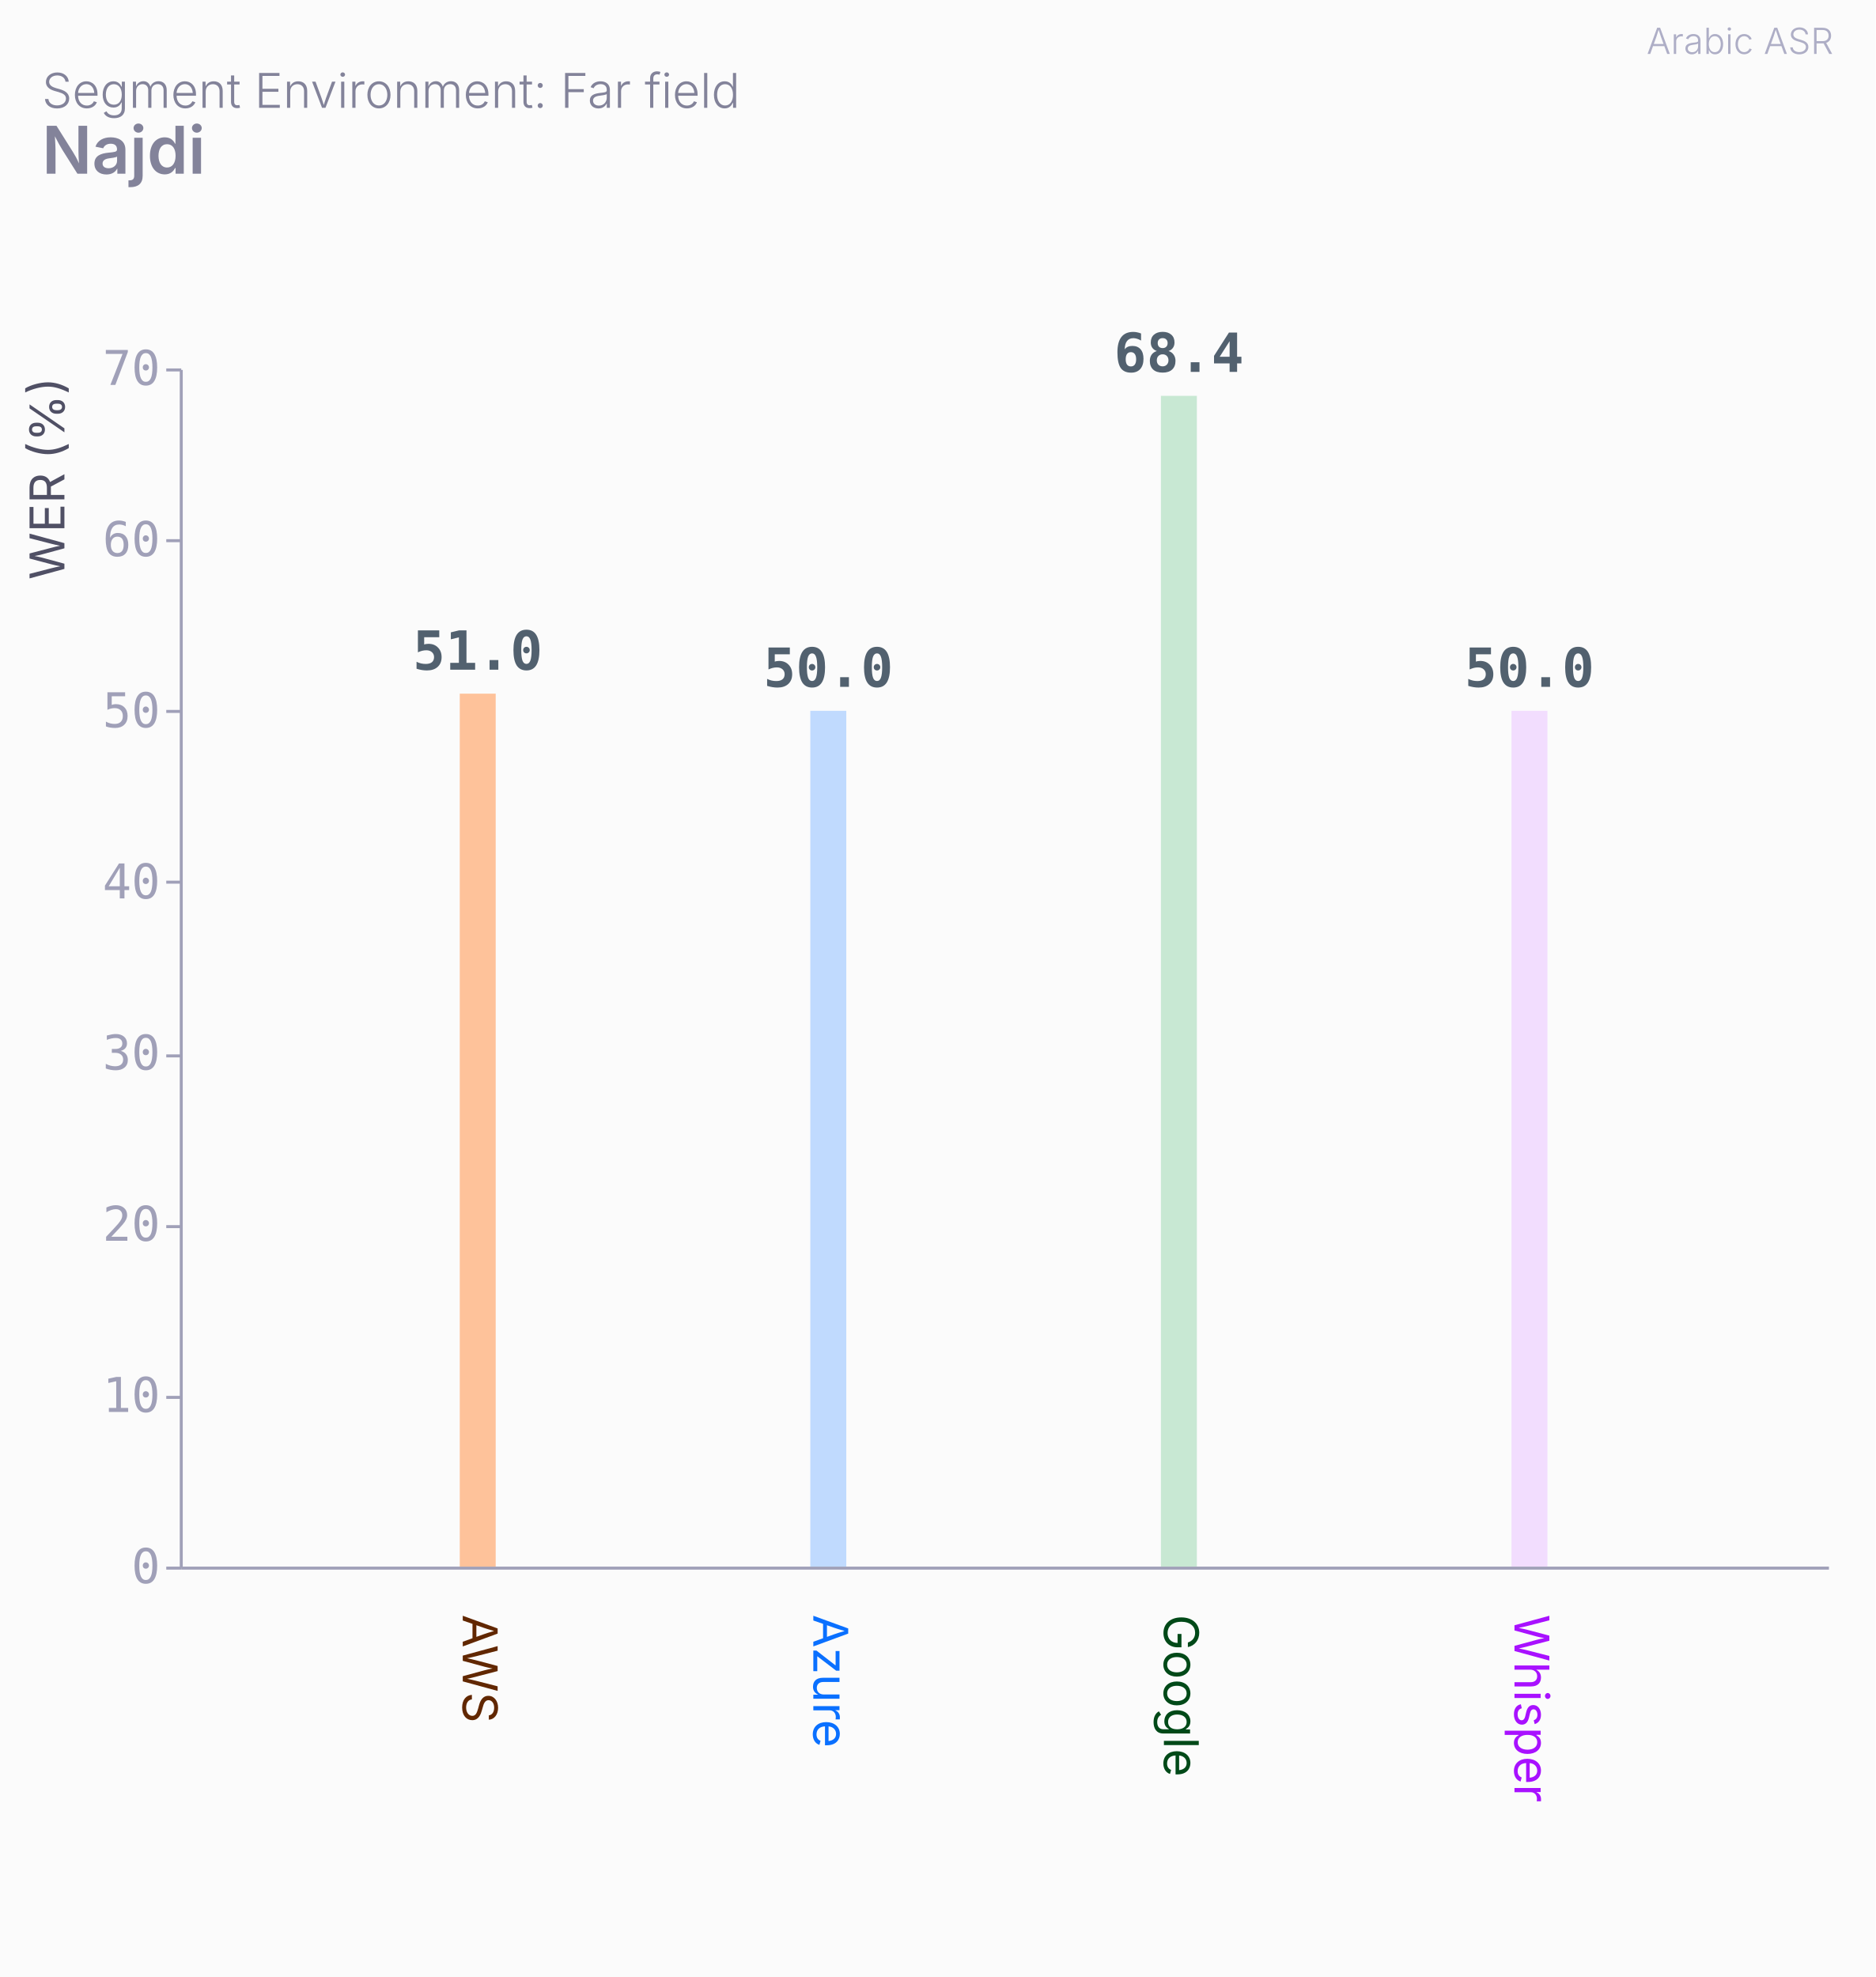
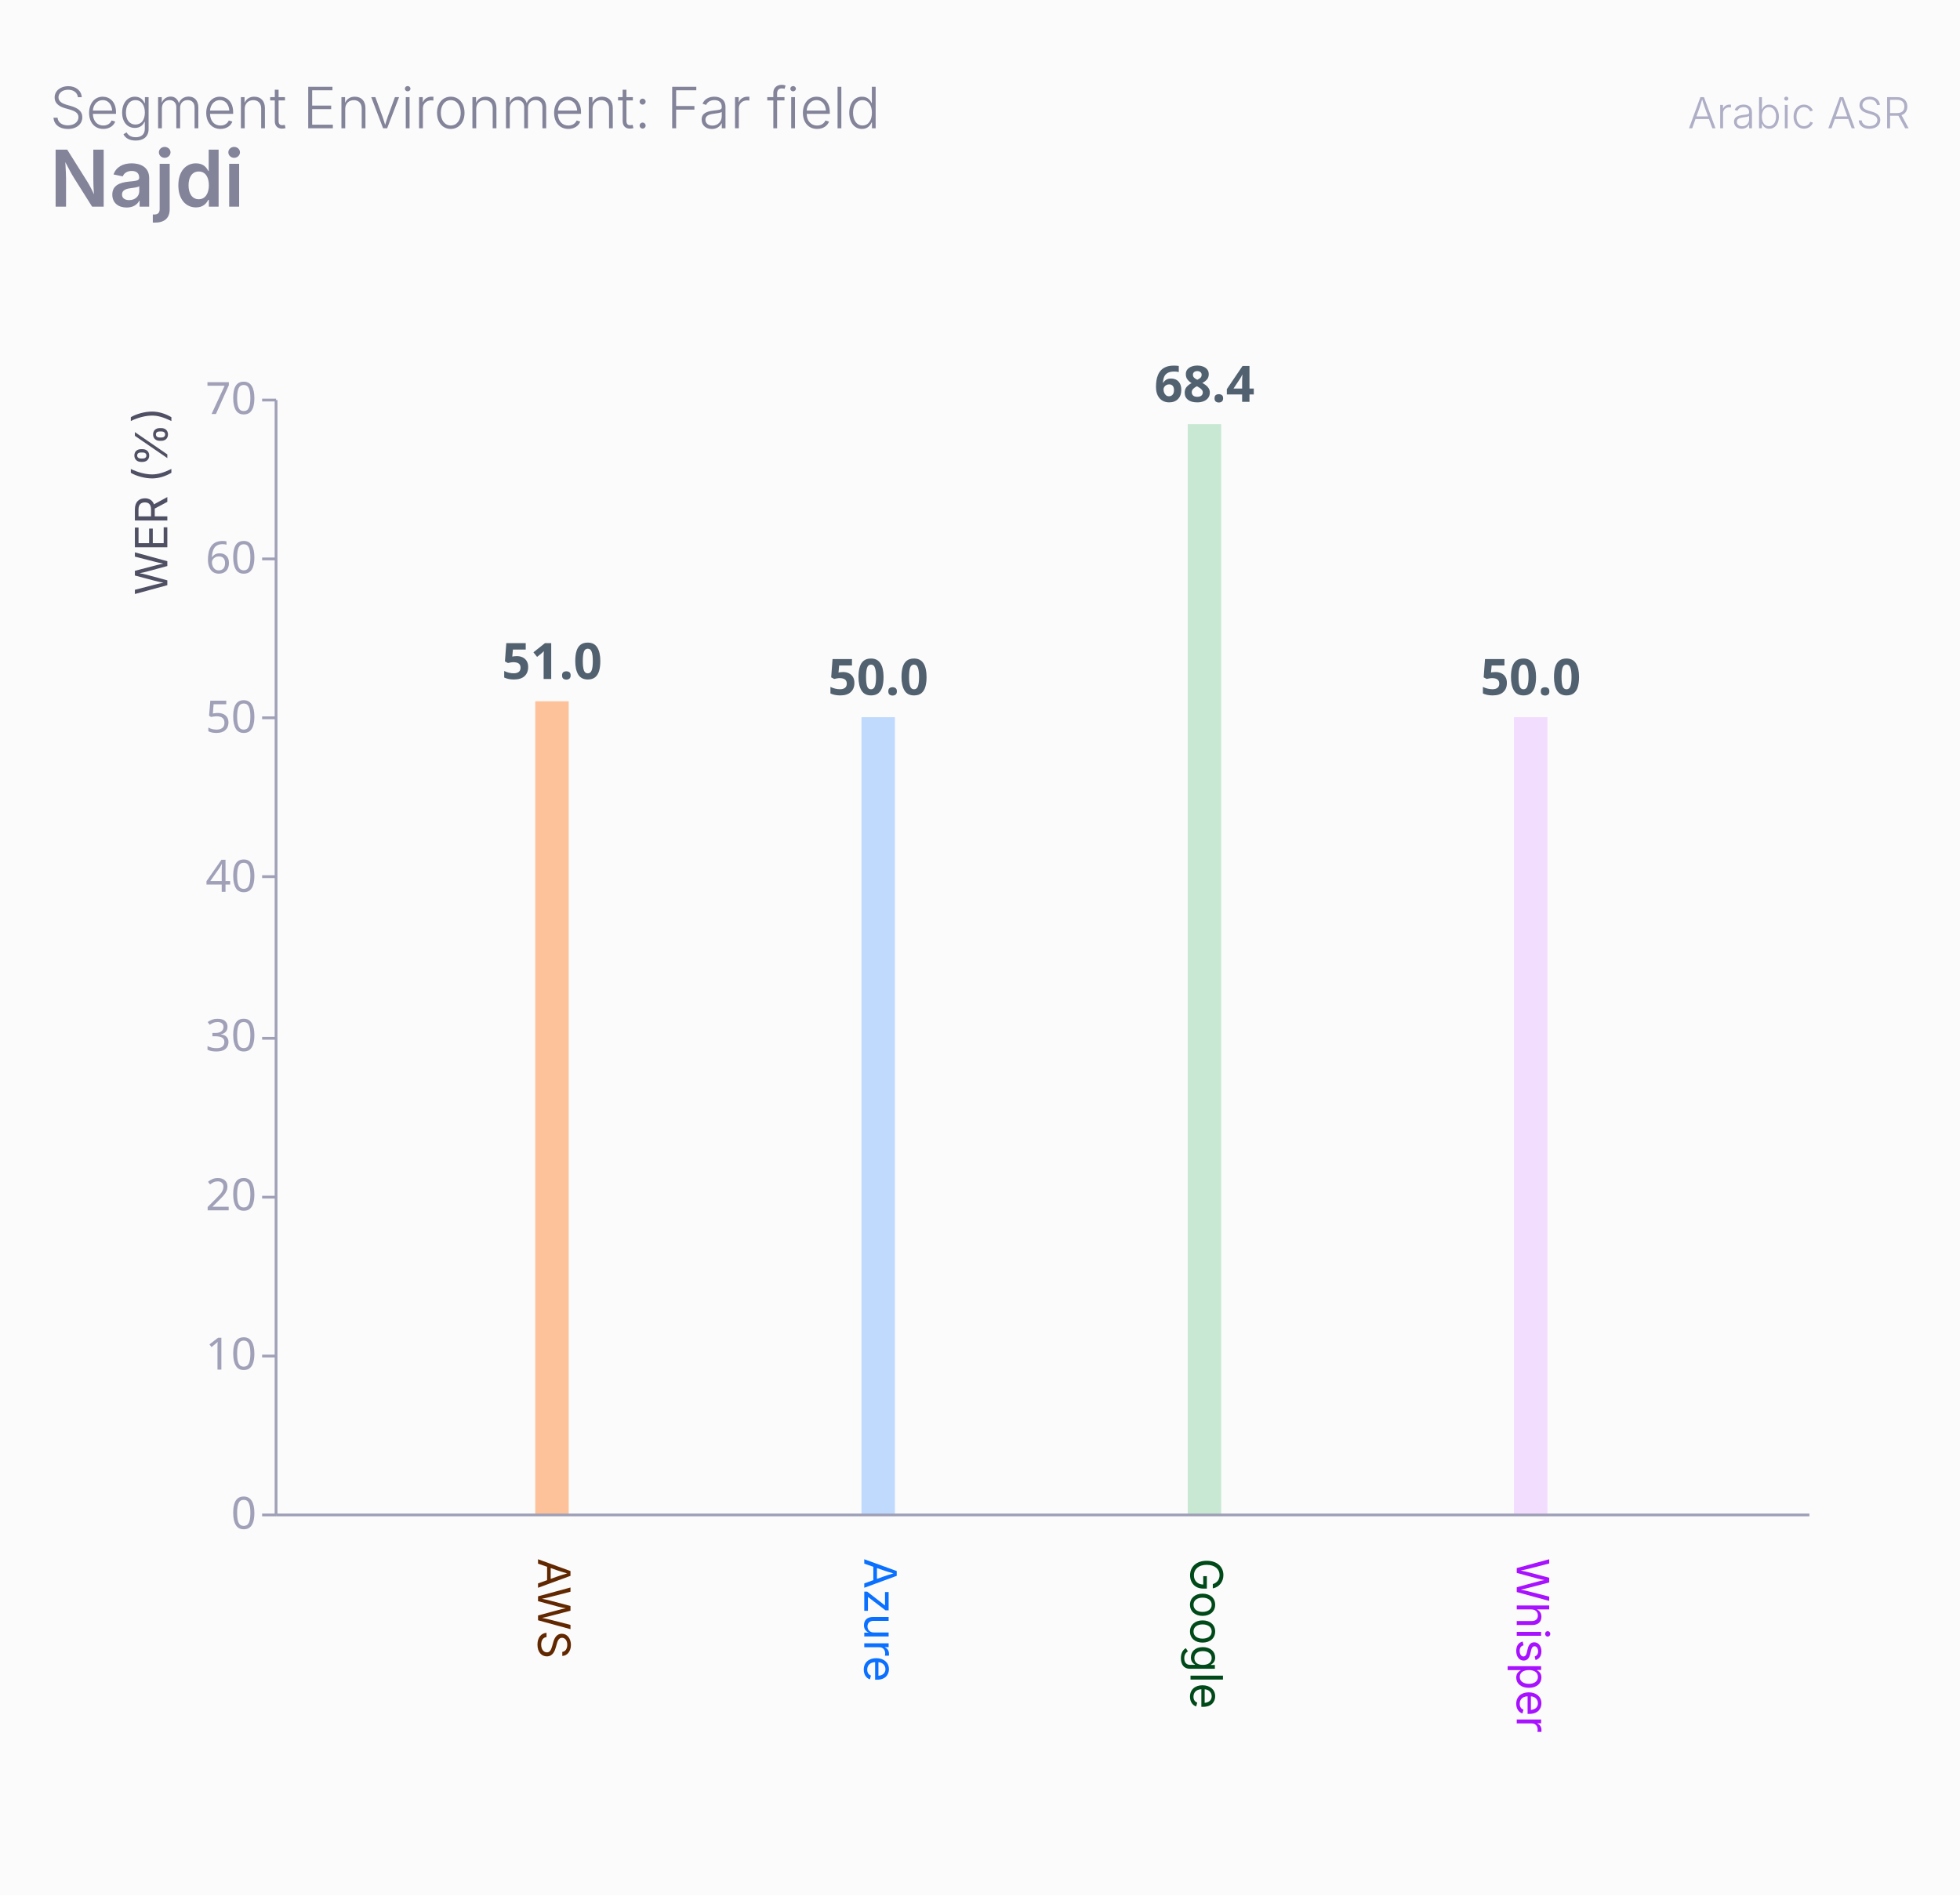
- <svg xmlns="http://www.w3.org/2000/svg" width="626" height="660">
-   <rect width="626" height="660" fill="#FBFBFB" />
-   <text x="612" y="18" text-anchor="end" font-family="Inter, system-ui, sans-serif" font-size="12" font-weight="300" fill="#aeaec6">Arabic ASR</text>
+ <svg xmlns="http://www.w3.org/2000/svg" width="550" height="532">
+   <rect width="550" height="532" fill="#FBFBFB" />
+   <text x="536" y="36" text-anchor="end" font-family="Inter, system-ui, sans-serif" font-size="12" font-weight="300" fill="#aeaec6">Arabic ASR</text>
  <text x="14" y="36" font-family="Inter, system-ui, sans-serif" font-size="16" font-weight="300" fill="#83839a">Segment Environment: Far field</text>
  <text x="14" y="58" font-family="Inter, system-ui, sans-serif" font-size="22" font-weight="600" fill="#83839a">Najdi</text>
-   <svg y="72" version="1.1" class="marks" width="626" height="588" viewBox="0 0 626 588">
+   <svg y="72" version="1.1" class="marks" width="550" height="460" viewBox="0 0 626 588">
    <g fill="none" stroke-miterlimit="10" transform="translate(60,51)">
      <g class="mark-group role-frame root" role="graphics-object" aria-roledescription="group mark container">
        <g transform="translate(0,0)">
          <path class="background" aria-hidden="true" d="M0,0h550v400h-550Z" />
          <g>
            <g class="mark-group role-axis" aria-hidden="true">
              <g transform="translate(0.5,0.5)">
                <path class="background" aria-hidden="true" d="M0,0h0v0h0Z" pointer-events="none" />
                <g>
                  <g class="mark-rule role-axis-grid" pointer-events="none">
                    <line transform="translate(0,400)" x2="550" y2="0" stroke="rgba(255,255,255,0.07)" stroke-width="1" opacity="1" />
                    <line transform="translate(0,343)" x2="550" y2="0" stroke="rgba(255,255,255,0.07)" stroke-width="1" opacity="1" />
                    <line transform="translate(0,286)" x2="550" y2="0" stroke="rgba(255,255,255,0.07)" stroke-width="1" opacity="1" />
                    <line transform="translate(0,229)" x2="550" y2="0" stroke="rgba(255,255,255,0.07)" stroke-width="1" opacity="1" />
                    <line transform="translate(0,171)" x2="550" y2="0" stroke="rgba(255,255,255,0.07)" stroke-width="1" opacity="1" />
                    <line transform="translate(0,114)" x2="550" y2="0" stroke="rgba(255,255,255,0.07)" stroke-width="1" opacity="1" />
                    <line transform="translate(0,57)" x2="550" y2="0" stroke="rgba(255,255,255,0.07)" stroke-width="1" opacity="1" />
                    <line transform="translate(0,0)" x2="550" y2="0" stroke="rgba(255,255,255,0.07)" stroke-width="1" opacity="1" />
                  </g>
                </g>
                <path class="foreground" aria-hidden="true" d="" pointer-events="none" display="none" />
              </g>
            </g>
            <g class="mark-group role-axis" role="graphics-symbol" aria-roledescription="axis" aria-label="X-axis for a discrete scale with 4 values: AWS, Azure, Google, Whisper">
              <g transform="translate(0.5,400.5)">
                <path class="background" aria-hidden="true" d="M0,0h0v0h0Z" pointer-events="none" />
                <g>
                  <g class="mark-rule role-axis-domain" pointer-events="none">
                    <line transform="translate(0,0)" x2="550" y2="0" stroke="#a0a0b8" stroke-width="1" opacity="1" />
                  </g>
                </g>
                <path class="foreground" aria-hidden="true" d="" pointer-events="none" display="none" />
              </g>
            </g>
            <g class="mark-group role-axis" role="graphics-symbol" aria-roledescription="axis" aria-label="Y-axis titled 'WER (%)' for a linear scale with values from 0 to 70">
              <g transform="translate(0.5,0.5)">
                <path class="background" aria-hidden="true" d="M0,0h0v0h0Z" pointer-events="none" />
                <g>
                  <g class="mark-rule role-axis-tick" pointer-events="none">
                    <line transform="translate(0,400)" x2="-5" y2="0" stroke="#a0a0b8" stroke-width="1" opacity="1" />
                    <line transform="translate(0,343)" x2="-5" y2="0" stroke="#a0a0b8" stroke-width="1" opacity="1" />
                    <line transform="translate(0,286)" x2="-5" y2="0" stroke="#a0a0b8" stroke-width="1" opacity="1" />
                    <line transform="translate(0,229)" x2="-5" y2="0" stroke="#a0a0b8" stroke-width="1" opacity="1" />
                    <line transform="translate(0,171)" x2="-5" y2="0" stroke="#a0a0b8" stroke-width="1" opacity="1" />
                    <line transform="translate(0,114)" x2="-5" y2="0" stroke="#a0a0b8" stroke-width="1" opacity="1" />
                    <line transform="translate(0,57)" x2="-5" y2="0" stroke="#a0a0b8" stroke-width="1" opacity="1" />
                    <line transform="translate(0,0)" x2="-5" y2="0" stroke="#a0a0b8" stroke-width="1" opacity="1" />
                  </g>
                  <g class="mark-text role-axis-label" pointer-events="none">
-                     <text text-anchor="end" transform="translate(-7,405)" font-family="&quot;JetBrains Mono&quot;, monospace" font-size="16px" font-weight="400" fill="#a0a0b8" opacity="1">0</text>
-                     <text text-anchor="end" transform="translate(-7,347.8571)" font-family="&quot;JetBrains Mono&quot;, monospace" font-size="16px" font-weight="400" fill="#a0a0b8" opacity="1">10</text>
-                     <text text-anchor="end" transform="translate(-7,290.7143)" font-family="&quot;JetBrains Mono&quot;, monospace" font-size="16px" font-weight="400" fill="#a0a0b8" opacity="1">20</text>
-                     <text text-anchor="end" transform="translate(-7,233.5714)" font-family="&quot;JetBrains Mono&quot;, monospace" font-size="16px" font-weight="400" fill="#a0a0b8" opacity="1">30</text>
-                     <text text-anchor="end" transform="translate(-7,176.4286)" font-family="&quot;JetBrains Mono&quot;, monospace" font-size="16px" font-weight="400" fill="#a0a0b8" opacity="1">40</text>
-                     <text text-anchor="end" transform="translate(-7,119.2857)" font-family="&quot;JetBrains Mono&quot;, monospace" font-size="16px" font-weight="400" fill="#a0a0b8" opacity="1">50</text>
-                     <text text-anchor="end" transform="translate(-7,62.14286)" font-family="&quot;JetBrains Mono&quot;, monospace" font-size="16px" font-weight="400" fill="#a0a0b8" opacity="1">60</text>
-                     <text text-anchor="end" transform="translate(-7,5)" font-family="&quot;JetBrains Mono&quot;, monospace" font-size="16px" font-weight="400" fill="#a0a0b8" opacity="1">70</text>
+                     <text text-anchor="end" transform="translate(-7,405)" font-family="JetBrains Mono" font-size="16px" font-weight="400" fill="#a0a0b8" opacity="1">0</text>
+                     <text text-anchor="end" transform="translate(-7,347.8571)" font-family="JetBrains Mono" font-size="16px" font-weight="400" fill="#a0a0b8" opacity="1">10</text>
+                     <text text-anchor="end" transform="translate(-7,290.7143)" font-family="JetBrains Mono" font-size="16px" font-weight="400" fill="#a0a0b8" opacity="1">20</text>
+                     <text text-anchor="end" transform="translate(-7,233.5714)" font-family="JetBrains Mono" font-size="16px" font-weight="400" fill="#a0a0b8" opacity="1">30</text>
+                     <text text-anchor="end" transform="translate(-7,176.4286)" font-family="JetBrains Mono" font-size="16px" font-weight="400" fill="#a0a0b8" opacity="1">40</text>
+                     <text text-anchor="end" transform="translate(-7,119.2857)" font-family="JetBrains Mono" font-size="16px" font-weight="400" fill="#a0a0b8" opacity="1">50</text>
+                     <text text-anchor="end" transform="translate(-7,62.14286)" font-family="JetBrains Mono" font-size="16px" font-weight="400" fill="#a0a0b8" opacity="1">60</text>
+                     <text text-anchor="end" transform="translate(-7,5)" font-family="JetBrains Mono" font-size="16px" font-weight="400" fill="#a0a0b8" opacity="1">70</text>
                  </g>
                  <g class="mark-rule role-axis-domain" pointer-events="none">
                    <line transform="translate(0,400)" x2="0" y2="-400" stroke="#a0a0b8" stroke-width="1" opacity="1" />
                  </g>
                  <g class="mark-text role-axis-title" pointer-events="none">
                    <text text-anchor="start" transform="translate(-36,70) rotate(-90) translate(0,-3)" font-family="Inter, system-ui, sans-serif" font-size="16px" font-weight="400" fill="#505065" opacity="1">WER (%)</text>
                  </g>
                </g>
                <path class="foreground" aria-hidden="true" d="" pointer-events="none" display="none" />
              </g>
            </g>
            <g class="mark-rect role-mark layer_0_marks" role="graphics-object" aria-roledescription="rect mark container">
              <path aria-label="model: Google; wer: 68.4; barColor: rgba(189, 228, 202,0.82)" role="graphics-symbol" aria-roledescription="bar" d="M327.511,9.143h12v390.857h-12Z" fill="rgba(189, 228, 202,0.82)" stroke-width="0" />
              <path aria-label="model: AWS; wer: 51; barColor: rgba(255, 181, 133,0.82)" role="graphics-symbol" aria-roledescription="bar" d="M93.468,108.571h12v291.429h-12Z" fill="rgba(255, 181, 133,0.82)" stroke-width="0" />
              <path aria-label="model: Azure; wer: 50; barColor: rgba(179, 211, 255,0.82)" role="graphics-symbol" aria-roledescription="bar" d="M210.489,114.286h12v285.714h-12Z" fill="rgba(179, 211, 255,0.82)" stroke-width="0" />
              <path aria-label="model: Whisper; wer: 50; barColor: rgba(240, 215, 255,0.82)" role="graphics-symbol" aria-roledescription="bar" d="M444.532,114.286h12v285.714h-12Z" fill="rgba(240, 215, 255,0.82)" stroke-width="0" />
            </g>
            <g class="mark-text role-mark layer_1_marks" role="graphics-object" aria-roledescription="text mark container">
-               <text aria-label="model: Google; wer: 68.4" role="graphics-symbol" aria-roledescription="text mark" text-anchor="middle" transform="translate(333.5106,1.142857)" font-family="&quot;JetBrains Mono&quot;, monospace" font-size="18px" font-weight="600" fill="#52616F">68.4</text>
-               <text aria-label="model: AWS; wer: 51" role="graphics-symbol" aria-roledescription="text mark" text-anchor="middle" transform="translate(99.46809,100.5714)" font-family="&quot;JetBrains Mono&quot;, monospace" font-size="18px" font-weight="600" fill="#52616F">51.0</text>
-               <text aria-label="model: Azure; wer: 50" role="graphics-symbol" aria-roledescription="text mark" text-anchor="middle" transform="translate(216.4894,106.2857)" font-family="&quot;JetBrains Mono&quot;, monospace" font-size="18px" font-weight="600" fill="#52616F">50.0</text>
-               <text aria-label="model: Whisper; wer: 50" role="graphics-symbol" aria-roledescription="text mark" text-anchor="middle" transform="translate(450.5319,106.2857)" font-family="&quot;JetBrains Mono&quot;, monospace" font-size="18px" font-weight="600" fill="#52616F">50.0</text>
+               <text aria-label="model: Google; wer: 68.4" role="graphics-symbol" aria-roledescription="text mark" text-anchor="middle" transform="translate(333.5106,1.142857)" font-family="JetBrains Mono" font-size="18px" font-weight="600" fill="#52616F">68.4</text>
+               <text aria-label="model: AWS; wer: 51" role="graphics-symbol" aria-roledescription="text mark" text-anchor="middle" transform="translate(99.46809,100.5714)" font-family="JetBrains Mono" font-size="18px" font-weight="600" fill="#52616F">51.0</text>
+               <text aria-label="model: Azure; wer: 50" role="graphics-symbol" aria-roledescription="text mark" text-anchor="middle" transform="translate(216.4894,106.2857)" font-family="JetBrains Mono" font-size="18px" font-weight="600" fill="#52616F">50.0</text>
+               <text aria-label="model: Whisper; wer: 50" role="graphics-symbol" aria-roledescription="text mark" text-anchor="middle" transform="translate(450.5319,106.2857)" font-family="JetBrains Mono" font-size="18px" font-weight="600" fill="#52616F">50.0</text>
            </g>
            <g class="mark-text role-mark layer_2_marks" role="graphics-object" aria-roledescription="text mark container">
              <text aria-label="model: Google; labelColor: #004918" role="graphics-symbol" aria-roledescription="text mark" text-anchor="start" transform="translate(333.5106,400) rotate(90) translate(16,5)" font-family="Inter, system-ui, sans-serif" font-size="16px" font-weight="400" fill="#004918">Google</text>
              <text aria-label="model: AWS; labelColor: #612700" role="graphics-symbol" aria-roledescription="text mark" text-anchor="start" transform="translate(99.46809,400) rotate(90) translate(16,5)" font-family="Inter, system-ui, sans-serif" font-size="16px" font-weight="400" fill="#612700">AWS</text>
              <text aria-label="model: Azure; labelColor: #0a70ff" role="graphics-symbol" aria-roledescription="text mark" text-anchor="start" transform="translate(216.4894,400) rotate(90) translate(16,5)" font-family="Inter, system-ui, sans-serif" font-size="16px" font-weight="400" fill="#0a70ff">Azure</text>
              <text aria-label="model: Whisper; labelColor: #a811ff" role="graphics-symbol" aria-roledescription="text mark" text-anchor="start" transform="translate(450.5319,400) rotate(90) translate(16,5)" font-family="Inter, system-ui, sans-serif" font-size="16px" font-weight="400" fill="#a811ff">Whisper</text>
            </g>
          </g>
          <path class="foreground" aria-hidden="true" d="" display="none" />
        </g>
      </g>
    </g>
  </svg>
</svg>
